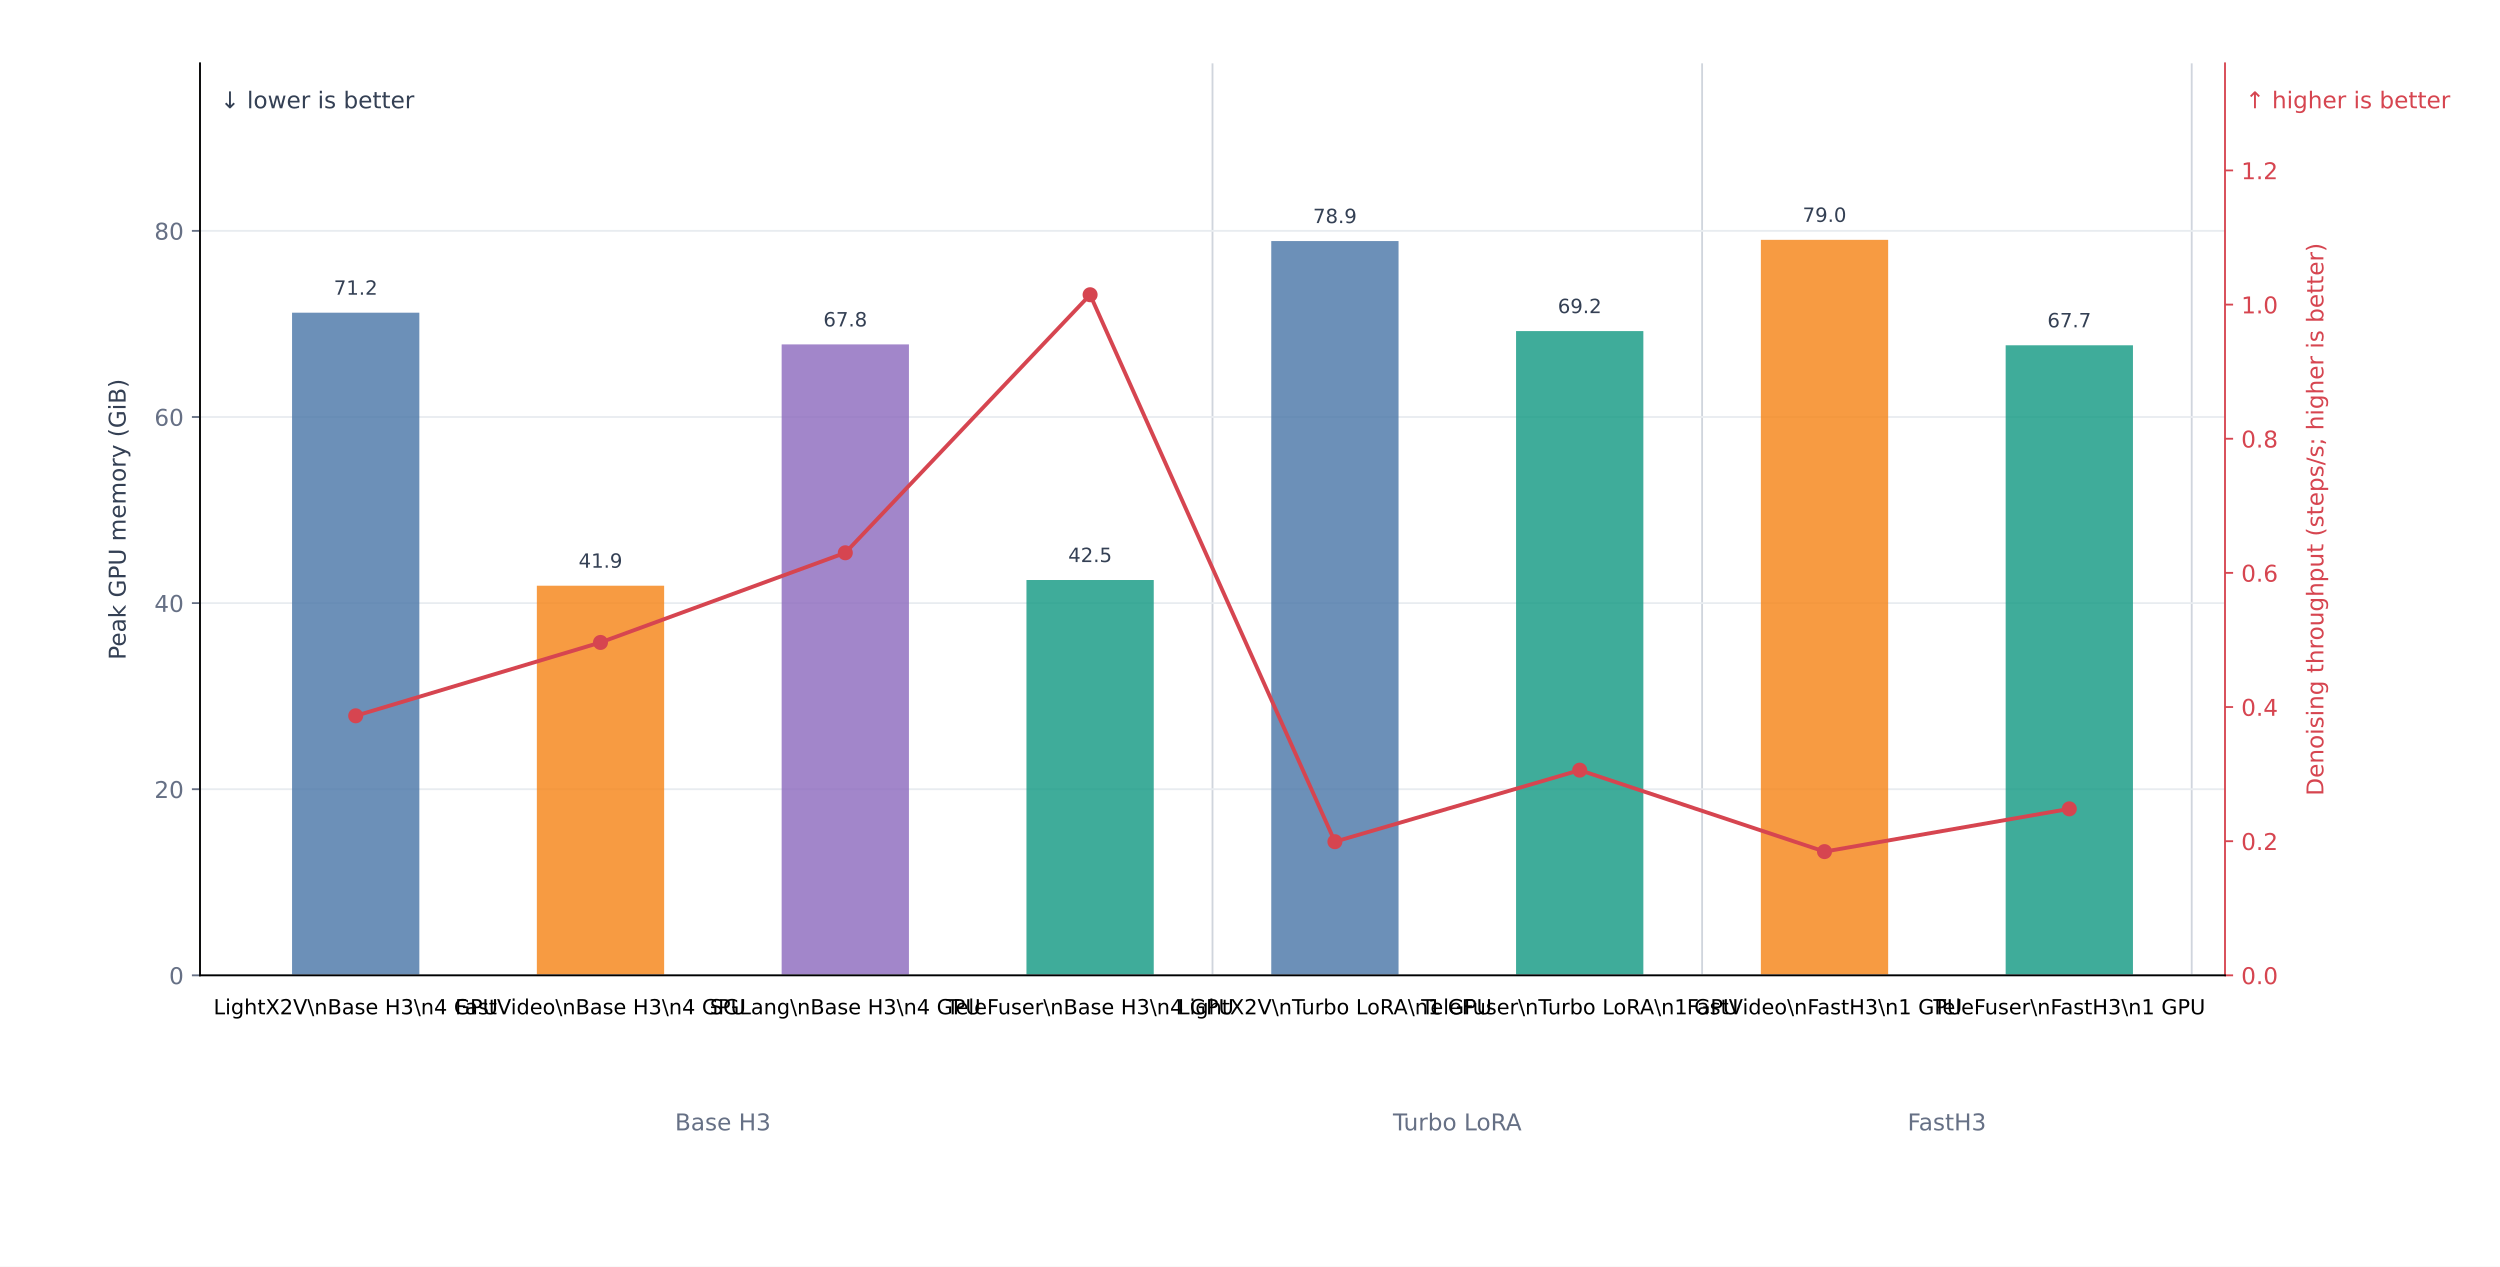
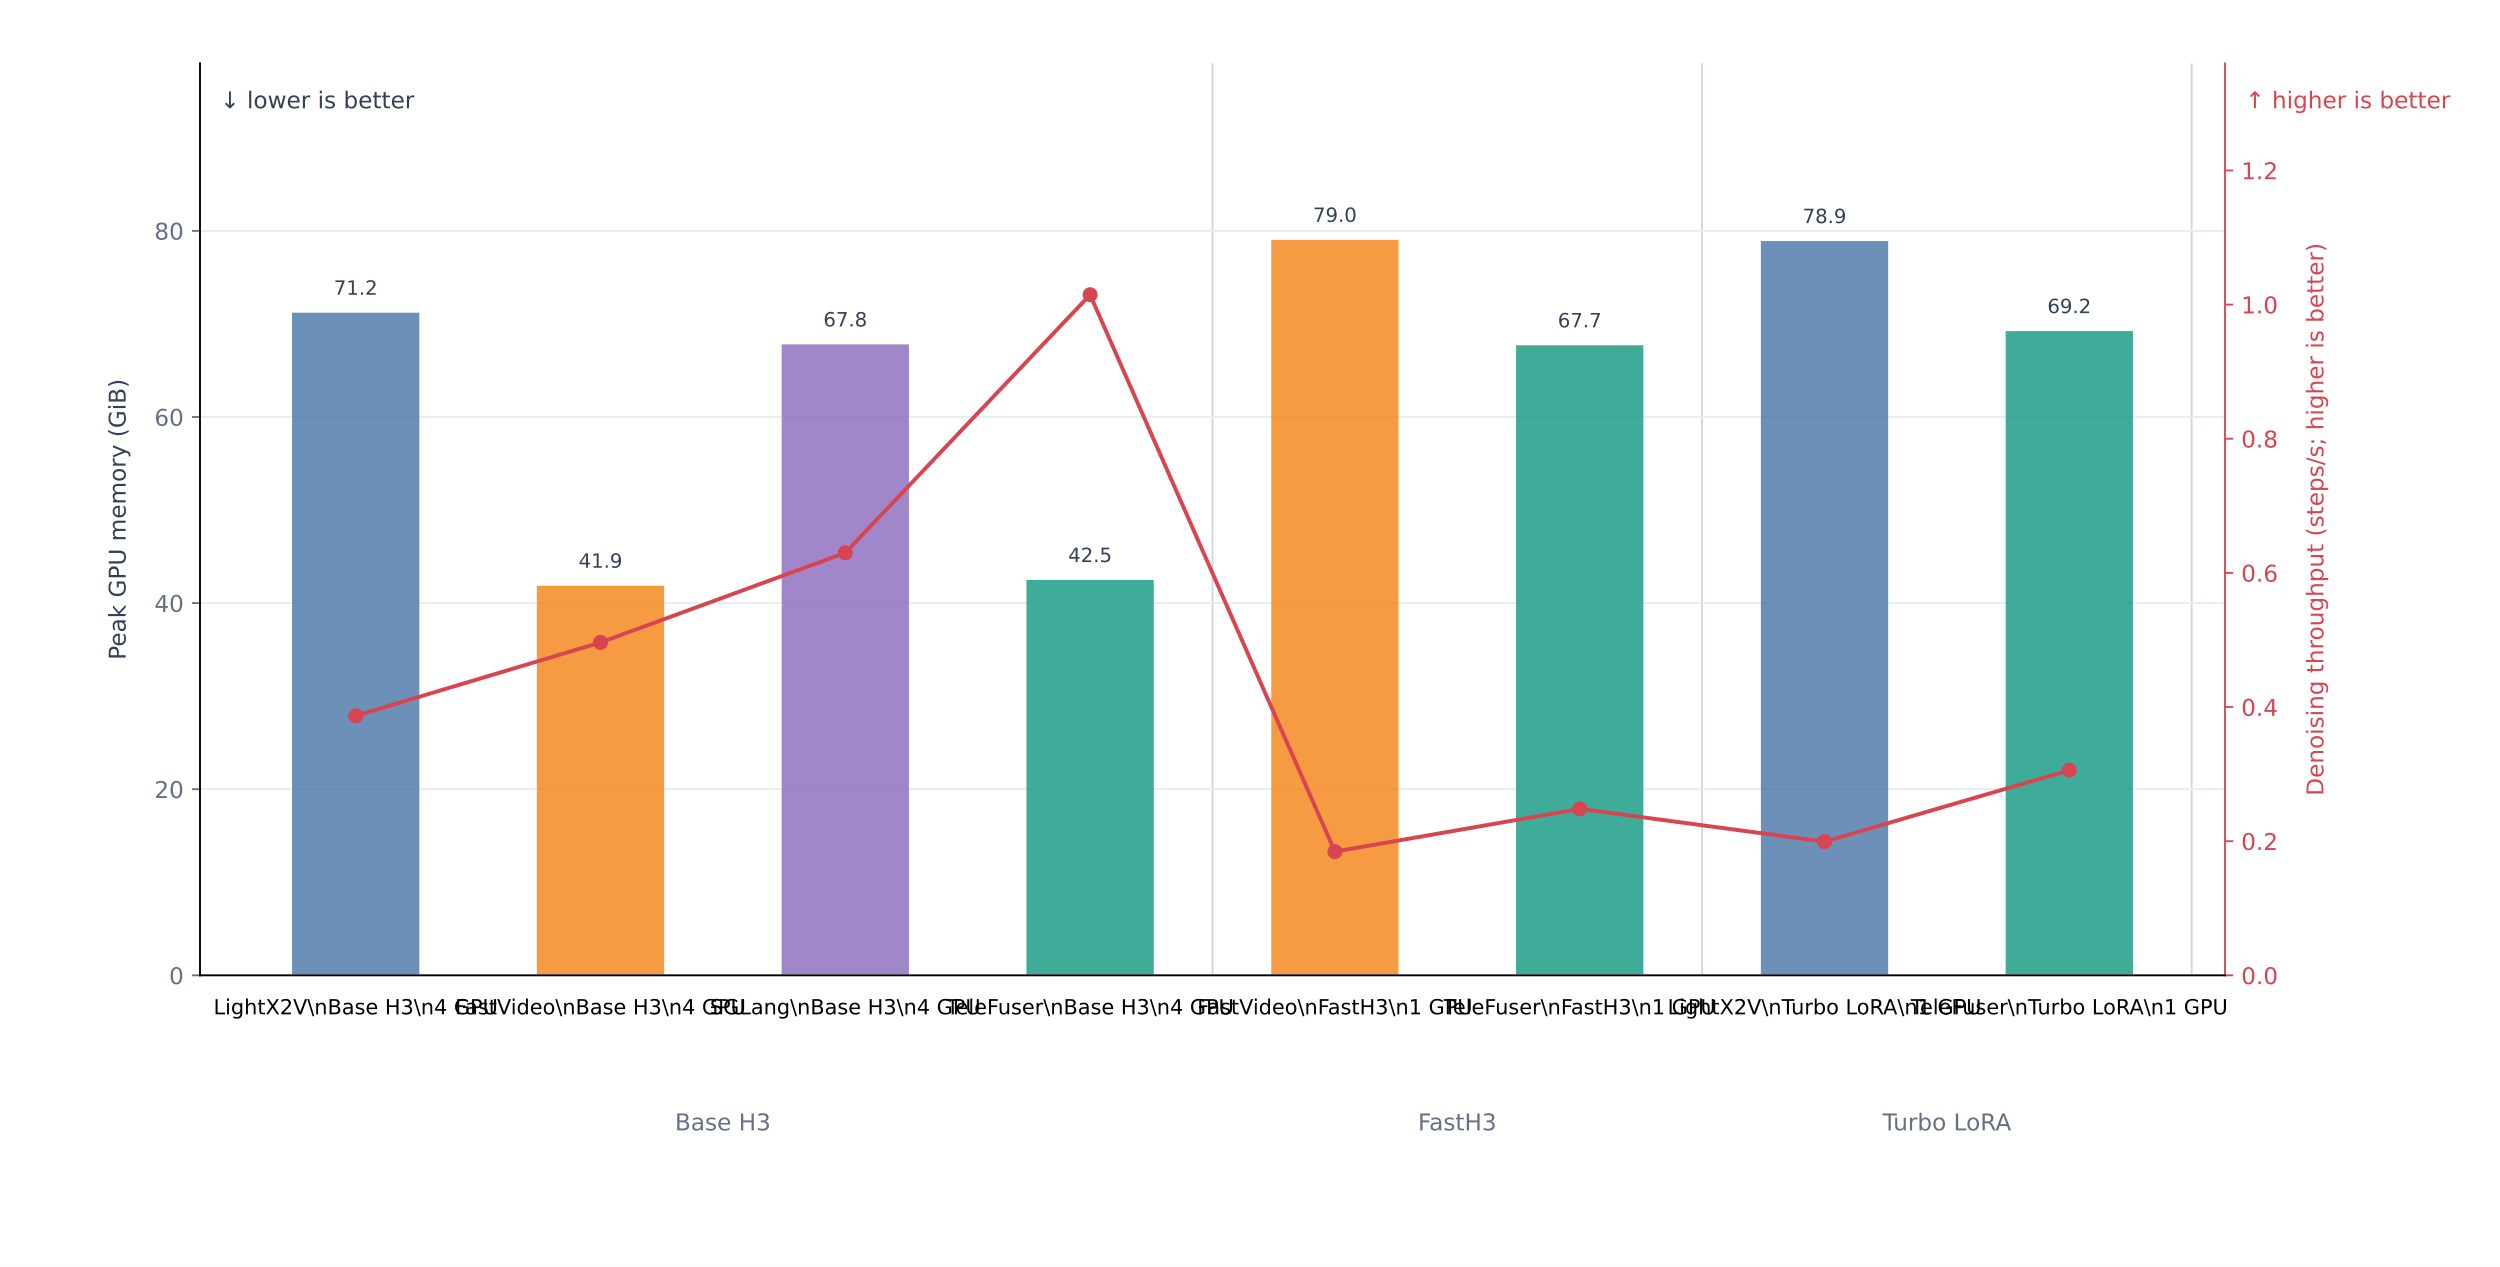
<svg xmlns="http://www.w3.org/2000/svg" xmlns:xlink="http://www.w3.org/1999/xlink" width="1080pt" height="547.2pt" viewBox="0 0 1080 547.2" version="1.1">
  <defs>
    <style type="text/css">*{stroke-linejoin: round; stroke-linecap: butt}</style>
  </defs>
  <g id="figure_1">
    <g id="patch_1">
-       <path d="M 0 547.2  L 1080 547.2  L 1080 0  L 0 0  z " style="fill: #ffffff" />
+       <path d="M 0 547.2 L 1080 547.2 L 1080 0 L 0 0 z " style="fill: #ffffff" />
    </g>
    <g id="axes_1">
      <g id="patch_2">
-         <path d="M 86.4 421.344  L 961.2 421.344  L 961.2 27.36  L 86.4 27.36  z " style="fill: #ffffff" />
+         <path d="M 86.4 421.344 L 961.2 421.344 L 961.2 27.36 L 86.4 27.36 z " style="fill: #ffffff" />
      </g>
      <g id="line2d_1">
-         <path d="M 523.8 421.344  L 523.8 27.36  " clip-path="url(#p467859162e)" style="fill: none; stroke: #d0d5dd; stroke-width: 0.8; stroke-linecap: square" />
+         <path d="M 523.8 421.344 L 523.8 27.36 " clip-path="url(#p1387a8e07b)" style="fill: none; stroke: #d0d5dd; stroke-width: 0.8; stroke-linecap: square" />
      </g>
      <g id="line2d_2">
-         <path d="M 735.309 421.344  L 735.309 27.36  " clip-path="url(#p467859162e)" style="fill: none; stroke: #d0d5dd; stroke-width: 0.8; stroke-linecap: square" />
+         <path d="M 735.309 421.344 L 735.309 27.36 " clip-path="url(#p1387a8e07b)" style="fill: none; stroke: #d0d5dd; stroke-width: 0.8; stroke-linecap: square" />
      </g>
      <g id="line2d_3">
-         <path d="M 946.817 421.344  L 946.817 27.36  " clip-path="url(#p467859162e)" style="fill: none; stroke: #d0d5dd; stroke-width: 0.8; stroke-linecap: square" />
+         <path d="M 946.817 421.344 L 946.817 27.36 " clip-path="url(#p1387a8e07b)" style="fill: none; stroke: #d0d5dd; stroke-width: 0.8; stroke-linecap: square" />
      </g>
      <g id="matplotlib.axis_1">
        <g id="xtick_1">
          <g id="line2d_4" />
          <g id="text_1">
            <text style="font-size: 9px; font-family: 'DejaVu Sans'; text-anchor: middle" x="153.66" y="438.183" transform="rotate(-0 153.6598 438.1826)">LightX2V\nBase H3\n4 GPU</text>
          </g>
        </g>
        <g id="xtick_2">
          <g id="line2d_5" />
          <g id="text_2">
            <text style="font-size: 9px; font-family: 'DejaVu Sans'; text-anchor: middle" x="259.414" y="438.183" transform="rotate(-0 259.4141 438.1826)">FastVideo\nBase H3\n4 GPU</text>
          </g>
        </g>
        <g id="xtick_3">
          <g id="line2d_6" />
          <g id="text_3">
            <text style="font-size: 9px; font-family: 'DejaVu Sans'; text-anchor: middle" x="365.168" y="438.182" transform="rotate(-0 365.1685 438.1819)">SGLang\nBase H3\n4 GPU</text>
          </g>
        </g>
        <g id="xtick_4">
          <g id="line2d_7" />
          <g id="text_4">
            <text style="font-size: 9px; font-family: 'DejaVu Sans'; text-anchor: middle" x="470.923" y="438.183" transform="rotate(-0 470.9228 438.1826)">TeleFuser\nBase H3\n4 GPU</text>
          </g>
        </g>
        <g id="xtick_5">
          <g id="line2d_8" />
          <g id="text_5">
-             <text style="font-size: 9px; font-family: 'DejaVu Sans'; text-anchor: middle" x="576.677" y="438.183" transform="rotate(-0 576.6772 438.1826)">LightX2V\nTurbo LoRA\n1 GPU</text>
+             <text style="font-size: 9px; font-family: 'DejaVu Sans'; text-anchor: middle" x="576.677" y="438.183" transform="rotate(-0 576.6772 438.1826)">FastVideo\nFastH3\n1 GPU</text>
          </g>
        </g>
        <g id="xtick_6">
          <g id="line2d_9" />
          <g id="text_6">
-             <text style="font-size: 9px; font-family: 'DejaVu Sans'; text-anchor: middle" x="682.432" y="438.183" transform="rotate(-0 682.4315 438.1826)">TeleFuser\nTurbo LoRA\n1 GPU</text>
+             <text style="font-size: 9px; font-family: 'DejaVu Sans'; text-anchor: middle" x="682.432" y="438.183" transform="rotate(-0 682.4315 438.1826)">TeleFuser\nFastH3\n1 GPU</text>
          </g>
        </g>
        <g id="xtick_7">
          <g id="line2d_10" />
          <g id="text_7">
-             <text style="font-size: 9px; font-family: 'DejaVu Sans'; text-anchor: middle" x="788.186" y="438.183" transform="rotate(-0 788.1859 438.1826)">FastVideo\nFastH3\n1 GPU</text>
+             <text style="font-size: 9px; font-family: 'DejaVu Sans'; text-anchor: middle" x="788.186" y="438.183" transform="rotate(-0 788.1859 438.1826)">LightX2V\nTurbo LoRA\n1 GPU</text>
          </g>
        </g>
        <g id="xtick_8">
          <g id="line2d_11" />
          <g id="text_8">
-             <text style="font-size: 9px; font-family: 'DejaVu Sans'; text-anchor: middle" x="893.94" y="438.183" transform="rotate(-0 893.9402 438.1826)">TeleFuser\nFastH3\n1 GPU</text>
+             <text style="font-size: 9px; font-family: 'DejaVu Sans'; text-anchor: middle" x="893.94" y="438.183" transform="rotate(-0 893.9402 438.1826)">TeleFuser\nTurbo LoRA\n1 GPU</text>
          </g>
        </g>
      </g>
      <g id="matplotlib.axis_2">
        <g id="ytick_1">
          <g id="line2d_12">
-             <path d="M 86.4 421.344  L 961.2 421.344  " clip-path="url(#p467859162e)" style="fill: none; stroke: #e8ecf0; stroke-width: 0.8; stroke-linecap: square" />
+             <path d="M 86.4 421.344 L 961.2 421.344 " clip-path="url(#p1387a8e07b)" style="fill: none; stroke: #e8ecf0; stroke-width: 0.8; stroke-linecap: square" />
          </g>
          <g id="line2d_13">
            <defs>
-               <path id="m097a6d9a5e" d="M 0 0  L -3.5 0  " style="stroke: #667085; stroke-width: 0.8" />
+               <path id="ma8c56f551f" d="M 0 0 L -3.5 0 " style="stroke: #667085; stroke-width: 0.8" />
            </defs>
            <g>
-               <use xlink:href="#m097a6d9a5e" x="86.4" y="421.344" style="fill: #667085; stroke: #667085; stroke-width: 0.8" />
+               <use xlink:href="#ma8c56f551f" x="86.4" y="421.344" style="fill: #667085; stroke: #667085; stroke-width: 0.8" />
            </g>
          </g>
          <g id="text_9">
            <text style="font-size: 10px; font-family: 'DejaVu Sans'; text-anchor: end; fill: #667085" x="79.4" y="425.143" transform="rotate(-0 79.4 425.1428)">0</text>
          </g>
        </g>
        <g id="ytick_2">
          <g id="line2d_14">
-             <path d="M 86.4 340.942  L 961.2 340.942  " clip-path="url(#p467859162e)" style="fill: none; stroke: #e8ecf0; stroke-width: 0.8; stroke-linecap: square" />
+             <path d="M 86.4 340.942 L 961.2 340.942 " clip-path="url(#p1387a8e07b)" style="fill: none; stroke: #e8ecf0; stroke-width: 0.8; stroke-linecap: square" />
          </g>
          <g id="line2d_15">
            <g>
-               <use xlink:href="#m097a6d9a5e" x="86.4" y="340.942" style="fill: #667085; stroke: #667085; stroke-width: 0.8" />
+               <use xlink:href="#ma8c56f551f" x="86.4" y="340.942" style="fill: #667085; stroke: #667085; stroke-width: 0.8" />
            </g>
          </g>
          <g id="text_10">
            <text style="font-size: 10px; font-family: 'DejaVu Sans'; text-anchor: end; fill: #667085" x="79.4" y="344.74" transform="rotate(-0 79.4 344.7404)">20</text>
          </g>
        </g>
        <g id="ytick_3">
          <g id="line2d_16">
-             <path d="M 86.4 260.539  L 961.2 260.539  " clip-path="url(#p467859162e)" style="fill: none; stroke: #e8ecf0; stroke-width: 0.8; stroke-linecap: square" />
+             <path d="M 86.4 260.539 L 961.2 260.539 " clip-path="url(#p1387a8e07b)" style="fill: none; stroke: #e8ecf0; stroke-width: 0.8; stroke-linecap: square" />
          </g>
          <g id="line2d_17">
            <g>
-               <use xlink:href="#m097a6d9a5e" x="86.4" y="260.539" style="fill: #667085; stroke: #667085; stroke-width: 0.8" />
+               <use xlink:href="#ma8c56f551f" x="86.4" y="260.539" style="fill: #667085; stroke: #667085; stroke-width: 0.8" />
            </g>
          </g>
          <g id="text_11">
            <text style="font-size: 10px; font-family: 'DejaVu Sans'; text-anchor: end; fill: #667085" x="79.4" y="264.338" transform="rotate(-0 79.4 264.3381)">40</text>
          </g>
        </g>
        <g id="ytick_4">
          <g id="line2d_18">
-             <path d="M 86.4 180.137  L 961.2 180.137  " clip-path="url(#p467859162e)" style="fill: none; stroke: #e8ecf0; stroke-width: 0.8; stroke-linecap: square" />
+             <path d="M 86.4 180.137 L 961.2 180.137 " clip-path="url(#p1387a8e07b)" style="fill: none; stroke: #e8ecf0; stroke-width: 0.8; stroke-linecap: square" />
          </g>
          <g id="line2d_19">
            <g>
-               <use xlink:href="#m097a6d9a5e" x="86.4" y="180.137" style="fill: #667085; stroke: #667085; stroke-width: 0.8" />
+               <use xlink:href="#ma8c56f551f" x="86.4" y="180.137" style="fill: #667085; stroke: #667085; stroke-width: 0.8" />
            </g>
          </g>
          <g id="text_12">
            <text style="font-size: 10px; font-family: 'DejaVu Sans'; text-anchor: end; fill: #667085" x="79.4" y="183.936" transform="rotate(-0 79.4 183.9357)">60</text>
          </g>
        </g>
        <g id="ytick_5">
          <g id="line2d_20">
-             <path d="M 86.4 99.734  L 961.2 99.734  " clip-path="url(#p467859162e)" style="fill: none; stroke: #e8ecf0; stroke-width: 0.8; stroke-linecap: square" />
+             <path d="M 86.4 99.734 L 961.2 99.734 " clip-path="url(#p1387a8e07b)" style="fill: none; stroke: #e8ecf0; stroke-width: 0.8; stroke-linecap: square" />
          </g>
          <g id="line2d_21">
            <g>
-               <use xlink:href="#m097a6d9a5e" x="86.4" y="99.734" style="fill: #667085; stroke: #667085; stroke-width: 0.8" />
+               <use xlink:href="#ma8c56f551f" x="86.4" y="99.734" style="fill: #667085; stroke: #667085; stroke-width: 0.8" />
            </g>
          </g>
          <g id="text_13">
            <text style="font-size: 10px; font-family: 'DejaVu Sans'; text-anchor: end; fill: #667085" x="79.4" y="103.533" transform="rotate(-0 79.4 103.5333)">80</text>
          </g>
        </g>
        <g id="text_14">
          <text style="font-size: 10px; font-family: 'DejaVu Sans'; text-anchor: middle; fill: #344054" x="54.273" y="224.352" transform="rotate(-90 54.27266 224.352)">Peak GPU memory (GiB)</text>
        </g>
      </g>
      <g id="patch_3">
-         <path d="M 126.164 421.344  L 181.156 421.344  L 181.156 135.083  L 126.164 135.083  z " clip-path="url(#p467859162e)" style="fill: #4c78a8; opacity: 0.82" />
+         <path d="M 126.164 421.344 L 181.156 421.344 L 181.156 135.083 L 126.164 135.083 z " clip-path="url(#p1387a8e07b)" style="fill: #4c78a8; opacity: 0.82" />
      </g>
      <g id="patch_4">
-         <path d="M 231.918 421.344  L 286.91 421.344  L 286.91 253.029  L 231.918 253.029  z " clip-path="url(#p467859162e)" style="fill: #f58518; opacity: 0.82" />
+         <path d="M 231.918 421.344 L 286.91 421.344 L 286.91 253.029 L 231.918 253.029 z " clip-path="url(#p1387a8e07b)" style="fill: #f58518; opacity: 0.82" />
      </g>
      <g id="patch_5">
-         <path d="M 337.672 421.344  L 392.665 421.344  L 392.665 148.78  L 337.672 148.78  z " clip-path="url(#p467859162e)" style="fill: #8e6bbe; opacity: 0.82" />
+         <path d="M 337.672 421.344 L 392.665 421.344 L 392.665 148.78 L 337.672 148.78 z " clip-path="url(#p1387a8e07b)" style="fill: #8e6bbe; opacity: 0.82" />
      </g>
      <g id="patch_6">
-         <path d="M 443.427 421.344  L 498.419 421.344  L 498.419 250.564  L 443.427 250.564  z " clip-path="url(#p467859162e)" style="fill: #159a84; opacity: 0.82" />
+         <path d="M 443.427 421.344 L 498.419 421.344 L 498.419 250.564 L 443.427 250.564 z " clip-path="url(#p1387a8e07b)" style="fill: #159a84; opacity: 0.82" />
      </g>
      <g id="patch_7">
-         <path d="M 549.181 421.344  L 604.173 421.344  L 604.173 104.135  L 549.181 104.135  z " clip-path="url(#p467859162e)" style="fill: #4c78a8; opacity: 0.82" />
+         <path d="M 549.181 421.344 L 604.173 421.344 L 604.173 103.615 L 549.181 103.615 z " clip-path="url(#p1387a8e07b)" style="fill: #f58518; opacity: 0.82" />
      </g>
      <g id="patch_8">
-         <path d="M 654.935 421.344  L 709.928 421.344  L 709.928 143.025  L 654.935 143.025  z " clip-path="url(#p467859162e)" style="fill: #159a84; opacity: 0.82" />
+         <path d="M 654.935 421.344 L 709.928 421.344 L 709.928 149.165 L 654.935 149.165 z " clip-path="url(#p1387a8e07b)" style="fill: #159a84; opacity: 0.82" />
      </g>
      <g id="patch_9">
-         <path d="M 760.69 421.344  L 815.682 421.344  L 815.682 103.615  L 760.69 103.615  z " clip-path="url(#p467859162e)" style="fill: #f58518; opacity: 0.82" />
+         <path d="M 760.69 421.344 L 815.682 421.344 L 815.682 104.135 L 760.69 104.135 z " clip-path="url(#p1387a8e07b)" style="fill: #4c78a8; opacity: 0.82" />
      </g>
      <g id="patch_10">
-         <path d="M 866.444 421.344  L 921.436 421.344  L 921.436 149.165  L 866.444 149.165  z " clip-path="url(#p467859162e)" style="fill: #159a84; opacity: 0.82" />
+         <path d="M 866.444 421.344 L 921.436 421.344 L 921.436 143.025 L 866.444 143.025 z " clip-path="url(#p1387a8e07b)" style="fill: #159a84; opacity: 0.82" />
      </g>
      <g id="patch_11">
-         <path d="M 86.4 421.344  L 86.4 27.36  " style="fill: none; stroke: #d0d5dd; stroke-width: 0.8; stroke-linejoin: miter; stroke-linecap: square" />
+         <path d="M 86.4 421.344 L 86.4 27.36 " style="fill: none; stroke: #d0d5dd; stroke-width: 0.8; stroke-linejoin: miter; stroke-linecap: square" />
      </g>
      <g id="patch_12">
-         <path d="M 86.4 421.344  L 961.2 421.344  " style="fill: none; stroke: #d0d5dd; stroke-width: 0.8; stroke-linejoin: miter; stroke-linecap: square" />
+         <path d="M 86.4 421.344 L 961.2 421.344 " style="fill: none; stroke: #d0d5dd; stroke-width: 0.8; stroke-linejoin: miter; stroke-linecap: square" />
      </g>
      <g id="text_15">
        <text style="font-size: 8.5px; font-family: 'DejaVu Sans'; text-anchor: middle; fill: #344054" x="153.66" y="127.322" transform="rotate(-0 153.6598 127.3221)">71.2</text>
      </g>
      <g id="text_16">
        <text style="font-size: 8.5px; font-family: 'DejaVu Sans'; text-anchor: middle; fill: #344054" x="259.414" y="245.268" transform="rotate(-0 259.4141 245.2679)">41.9</text>
      </g>
      <g id="text_17">
        <text style="font-size: 8.5px; font-family: 'DejaVu Sans'; text-anchor: middle; fill: #344054" x="365.168" y="141.019" transform="rotate(-0 365.1685 141.0188)">67.8</text>
      </g>
      <g id="text_18">
        <text style="font-size: 8.5px; font-family: 'DejaVu Sans'; text-anchor: middle; fill: #344054" x="470.923" y="242.802" transform="rotate(-0 470.9228 242.8024)">42.5</text>
      </g>
      <g id="text_19">
-         <text style="font-size: 8.5px; font-family: 'DejaVu Sans'; text-anchor: middle; fill: #344054" x="576.677" y="96.374" transform="rotate(-0 576.6772 96.37428)">78.9</text>
+         <text style="font-size: 8.5px; font-family: 'DejaVu Sans'; text-anchor: middle; fill: #344054" x="576.677" y="95.854" transform="rotate(-0 576.6772 95.85385)">79.0</text>
      </g>
      <g id="text_20">
-         <text style="font-size: 8.5px; font-family: 'DejaVu Sans'; text-anchor: middle; fill: #344054" x="682.432" y="135.264" transform="rotate(-0 682.4315 135.2642)">69.2</text>
+         <text style="font-size: 8.5px; font-family: 'DejaVu Sans'; text-anchor: middle; fill: #344054" x="682.432" y="141.404" transform="rotate(-0 682.4315 141.4043)">67.7</text>
      </g>
      <g id="text_21">
-         <text style="font-size: 8.5px; font-family: 'DejaVu Sans'; text-anchor: middle; fill: #344054" x="788.186" y="95.854" transform="rotate(-0 788.1859 95.85385)">79.0</text>
+         <text style="font-size: 8.5px; font-family: 'DejaVu Sans'; text-anchor: middle; fill: #344054" x="788.186" y="96.374" transform="rotate(-0 788.1859 96.37428)">78.9</text>
      </g>
      <g id="text_22">
-         <text style="font-size: 8.5px; font-family: 'DejaVu Sans'; text-anchor: middle; fill: #344054" x="893.94" y="141.404" transform="rotate(-0 893.9402 141.4043)">67.7</text>
+         <text style="font-size: 8.5px; font-family: 'DejaVu Sans'; text-anchor: middle; fill: #344054" x="893.94" y="135.264" transform="rotate(-0 893.9402 135.2642)">69.2</text>
      </g>
      <g id="text_23">
        <text style="font-size: 10px; font-family: 'DejaVu Sans'; text-anchor: start; fill: #344054" x="95.148" y="46.778" transform="rotate(-0 95.148 46.77796)">↓ lower is better</text>
      </g>
      <g id="text_24">
        <text style="font-size: 10px; font-family: 'DejaVu Sans'; text-anchor: middle; fill: #667085" x="312.291" y="488.321" transform="rotate(-0 312.2913 488.3213)">Base H3</text>
      </g>
      <g id="text_25">
-         <text style="font-size: 10px; font-family: 'DejaVu Sans'; text-anchor: middle; fill: #667085" x="629.554" y="488.321" transform="rotate(-0 629.5544 488.3213)">Turbo LoRA</text>
+         <text style="font-size: 10px; font-family: 'DejaVu Sans'; text-anchor: middle; fill: #667085" x="629.554" y="488.321" transform="rotate(-0 629.5544 488.3213)">FastH3</text>
      </g>
      <g id="text_26">
-         <text style="font-size: 10px; font-family: 'DejaVu Sans'; text-anchor: middle; fill: #667085" x="841.063" y="488.321" transform="rotate(-0 841.0631 488.3213)">FastH3</text>
+         <text style="font-size: 10px; font-family: 'DejaVu Sans'; text-anchor: middle; fill: #667085" x="841.063" y="488.321" transform="rotate(-0 841.0631 488.3213)">Turbo LoRA</text>
      </g>
    </g>
    <g id="axes_2">
      <g id="matplotlib.axis_3">
        <g id="ytick_6">
          <g id="line2d_22">
            <defs>
-               <path id="m657351d9c4" d="M 0 0  L 3.5 0  " style="stroke: #d64550; stroke-width: 0.8" />
+               <path id="m104c6a4d05" d="M 0 0 L 3.5 0 " style="stroke: #d64550; stroke-width: 0.8" />
            </defs>
            <g>
-               <use xlink:href="#m657351d9c4" x="961.2" y="421.344" style="fill: #d64550; stroke: #d64550; stroke-width: 0.8" />
+               <use xlink:href="#m104c6a4d05" x="961.2" y="421.344" style="fill: #d64550; stroke: #d64550; stroke-width: 0.8" />
            </g>
          </g>
          <g id="text_27">
            <text style="font-size: 10px; font-family: 'DejaVu Sans'; text-anchor: start; fill: #d64550" x="968.2" y="425.143" transform="rotate(-0 968.2 425.1428)">0.0</text>
          </g>
        </g>
        <g id="ytick_7">
          <g id="line2d_23">
            <g>
-               <use xlink:href="#m657351d9c4" x="961.2" y="363.391" style="fill: #d64550; stroke: #d64550; stroke-width: 0.8" />
+               <use xlink:href="#m104c6a4d05" x="961.2" y="363.391" style="fill: #d64550; stroke: #d64550; stroke-width: 0.8" />
            </g>
          </g>
          <g id="text_28">
            <text style="font-size: 10px; font-family: 'DejaVu Sans'; text-anchor: start; fill: #d64550" x="968.2" y="367.189" transform="rotate(-0 968.2 367.1895)">0.2</text>
          </g>
        </g>
        <g id="ytick_8">
          <g id="line2d_24">
            <g>
-               <use xlink:href="#m657351d9c4" x="961.2" y="305.437" style="fill: #d64550; stroke: #d64550; stroke-width: 0.8" />
+               <use xlink:href="#m104c6a4d05" x="961.2" y="305.437" style="fill: #d64550; stroke: #d64550; stroke-width: 0.8" />
            </g>
          </g>
          <g id="text_29">
            <text style="font-size: 10px; font-family: 'DejaVu Sans'; text-anchor: start; fill: #d64550" x="968.2" y="309.236" transform="rotate(-0 968.2 309.2361)">0.4</text>
          </g>
        </g>
        <g id="ytick_9">
          <g id="line2d_25">
            <g>
-               <use xlink:href="#m657351d9c4" x="961.2" y="247.484" style="fill: #d64550; stroke: #d64550; stroke-width: 0.8" />
+               <use xlink:href="#m104c6a4d05" x="961.2" y="247.484" style="fill: #d64550; stroke: #d64550; stroke-width: 0.8" />
            </g>
          </g>
          <g id="text_30">
            <text style="font-size: 10px; font-family: 'DejaVu Sans'; text-anchor: start; fill: #d64550" x="968.2" y="251.283" transform="rotate(-0 968.2 251.2827)">0.6</text>
          </g>
        </g>
        <g id="ytick_10">
          <g id="line2d_26">
            <g>
-               <use xlink:href="#m657351d9c4" x="961.2" y="189.531" style="fill: #d64550; stroke: #d64550; stroke-width: 0.8" />
+               <use xlink:href="#m104c6a4d05" x="961.2" y="189.531" style="fill: #d64550; stroke: #d64550; stroke-width: 0.8" />
            </g>
          </g>
          <g id="text_31">
            <text style="font-size: 10px; font-family: 'DejaVu Sans'; text-anchor: start; fill: #d64550" x="968.2" y="193.329" transform="rotate(-0 968.2 193.3294)">0.8</text>
          </g>
        </g>
        <g id="ytick_11">
          <g id="line2d_27">
            <g>
-               <use xlink:href="#m657351d9c4" x="961.2" y="131.577" style="fill: #d64550; stroke: #d64550; stroke-width: 0.8" />
+               <use xlink:href="#m104c6a4d05" x="961.2" y="131.577" style="fill: #d64550; stroke: #d64550; stroke-width: 0.8" />
            </g>
          </g>
          <g id="text_32">
            <text style="font-size: 10px; font-family: 'DejaVu Sans'; text-anchor: start; fill: #d64550" x="968.2" y="135.376" transform="rotate(-0 968.2 135.376)">1.0</text>
          </g>
        </g>
        <g id="ytick_12">
          <g id="line2d_28">
            <g>
-               <use xlink:href="#m657351d9c4" x="961.2" y="73.624" style="fill: #d64550; stroke: #d64550; stroke-width: 0.8" />
+               <use xlink:href="#m104c6a4d05" x="961.2" y="73.624" style="fill: #d64550; stroke: #d64550; stroke-width: 0.8" />
            </g>
          </g>
          <g id="text_33">
            <text style="font-size: 10px; font-family: 'DejaVu Sans'; text-anchor: start; fill: #d64550" x="968.2" y="77.423" transform="rotate(-0 968.2 77.42262)">1.2</text>
          </g>
        </g>
        <g id="text_34">
          <text style="font-size: 10px; font-family: 'DejaVu Sans'; text-anchor: middle; fill: #d64550" x="1003.702" y="224.352" transform="rotate(-90 1003.702 224.352)">Denoising throughput (steps/s; higher is better)</text>
        </g>
      </g>
      <g id="patch_13">
-         <path d="M 86.4 421.344  L 86.4 27.36  " style="fill: none; stroke: #000000; stroke-width: 0.8; stroke-linejoin: miter; stroke-linecap: square" />
+         <path d="M 86.4 421.344 L 86.4 27.36 " style="fill: none; stroke: #000000; stroke-width: 0.8; stroke-linejoin: miter; stroke-linecap: square" />
      </g>
      <g id="patch_14">
-         <path d="M 961.2 421.344  L 961.2 27.36  " style="fill: none; stroke: #d64550; stroke-width: 0.8; stroke-linejoin: miter; stroke-linecap: square" />
+         <path d="M 961.2 421.344 L 961.2 27.36 " style="fill: none; stroke: #d64550; stroke-width: 0.8; stroke-linejoin: miter; stroke-linecap: square" />
      </g>
      <g id="patch_15">
-         <path d="M 86.4 421.344  L 961.2 421.344  " style="fill: none; stroke: #000000; stroke-width: 0.8; stroke-linejoin: miter; stroke-linecap: square" />
+         <path d="M 86.4 421.344 L 961.2 421.344 " style="fill: none; stroke: #000000; stroke-width: 0.8; stroke-linejoin: miter; stroke-linecap: square" />
      </g>
      <g id="text_35">
        <text style="font-size: 10px; font-family: 'DejaVu Sans'; text-anchor: start; fill: #d64550" x="969.948" y="46.778" transform="rotate(-0 969.948 46.77796)">↑ higher is better</text>
      </g>
      <g id="line2d_29">
-         <path d="M 153.66 309.223  L 259.414 277.535  L 365.168 238.802  L 470.923 127.326  L 576.677 363.613  L 682.432 332.704  L 788.186 367.894  L 893.94 349.422  " clip-path="url(#p467859162e)" style="fill: none; stroke: #d64550; stroke-width: 1.7; stroke-linecap: square" />
+         <path d="M 153.66 309.223 L 259.414 277.535 L 365.168 238.802 L 470.923 127.326 L 576.677 367.894 L 682.432 349.422 L 788.186 363.613 L 893.94 332.704 " clip-path="url(#p1387a8e07b)" style="fill: none; stroke: #d64550; stroke-width: 1.7; stroke-linecap: square" />
        <defs>
-           <path id="m5222021d8d" d="M 0 2.75  C 0.729 2.75 1.429 2.46 1.945 1.945  C 2.46 1.429 2.75 0.729 2.75 0  C 2.75 -0.729 2.46 -1.429 1.945 -1.945  C 1.429 -2.46 0.729 -2.75 0 -2.75  C -0.729 -2.75 -1.429 -2.46 -1.945 -1.945  C -2.46 -1.429 -2.75 -0.729 -2.75 0  C -2.75 0.729 -2.46 1.429 -1.945 1.945  C -1.429 2.46 -0.729 2.75 0 2.75  z " style="stroke: #d64550" />
+           <path id="mb615dd4f13" d="M 0 2.75 C 0.729 2.75 1.429 2.46 1.945 1.945 C 2.46 1.429 2.75 0.729 2.75 0 C 2.75 -0.729 2.46 -1.429 1.945 -1.945 C 1.429 -2.46 0.729 -2.75 0 -2.75 C -0.729 -2.75 -1.429 -2.46 -1.945 -1.945 C -2.46 -1.429 -2.75 -0.729 -2.75 0 C -2.75 0.729 -2.46 1.429 -1.945 1.945 C -1.429 2.46 -0.729 2.75 0 2.75 z " style="stroke: #d64550" />
        </defs>
-         <g clip-path="url(#p467859162e)">
-           <use xlink:href="#m5222021d8d" x="153.66" y="309.223" style="fill: #d64550; stroke: #d64550" />
-           <use xlink:href="#m5222021d8d" x="259.414" y="277.535" style="fill: #d64550; stroke: #d64550" />
-           <use xlink:href="#m5222021d8d" x="365.168" y="238.802" style="fill: #d64550; stroke: #d64550" />
-           <use xlink:href="#m5222021d8d" x="470.923" y="127.326" style="fill: #d64550; stroke: #d64550" />
-           <use xlink:href="#m5222021d8d" x="576.677" y="363.613" style="fill: #d64550; stroke: #d64550" />
-           <use xlink:href="#m5222021d8d" x="682.432" y="332.704" style="fill: #d64550; stroke: #d64550" />
-           <use xlink:href="#m5222021d8d" x="788.186" y="367.894" style="fill: #d64550; stroke: #d64550" />
-           <use xlink:href="#m5222021d8d" x="893.94" y="349.422" style="fill: #d64550; stroke: #d64550" />
+         <g clip-path="url(#p1387a8e07b)">
+           <use xlink:href="#mb615dd4f13" x="153.66" y="309.223" style="fill: #d64550; stroke: #d64550" />
+           <use xlink:href="#mb615dd4f13" x="259.414" y="277.535" style="fill: #d64550; stroke: #d64550" />
+           <use xlink:href="#mb615dd4f13" x="365.168" y="238.802" style="fill: #d64550; stroke: #d64550" />
+           <use xlink:href="#mb615dd4f13" x="470.923" y="127.326" style="fill: #d64550; stroke: #d64550" />
+           <use xlink:href="#mb615dd4f13" x="576.677" y="367.894" style="fill: #d64550; stroke: #d64550" />
+           <use xlink:href="#mb615dd4f13" x="682.432" y="349.422" style="fill: #d64550; stroke: #d64550" />
+           <use xlink:href="#mb615dd4f13" x="788.186" y="363.613" style="fill: #d64550; stroke: #d64550" />
+           <use xlink:href="#mb615dd4f13" x="893.94" y="332.704" style="fill: #d64550; stroke: #d64550" />
        </g>
      </g>
    </g>
  </g>
  <defs>
-     <clipPath id="p467859162e">
+     <clipPath id="p1387a8e07b">
      <rect x="86.4" y="27.36" width="874.8" height="393.984" />
    </clipPath>
  </defs>
</svg>
